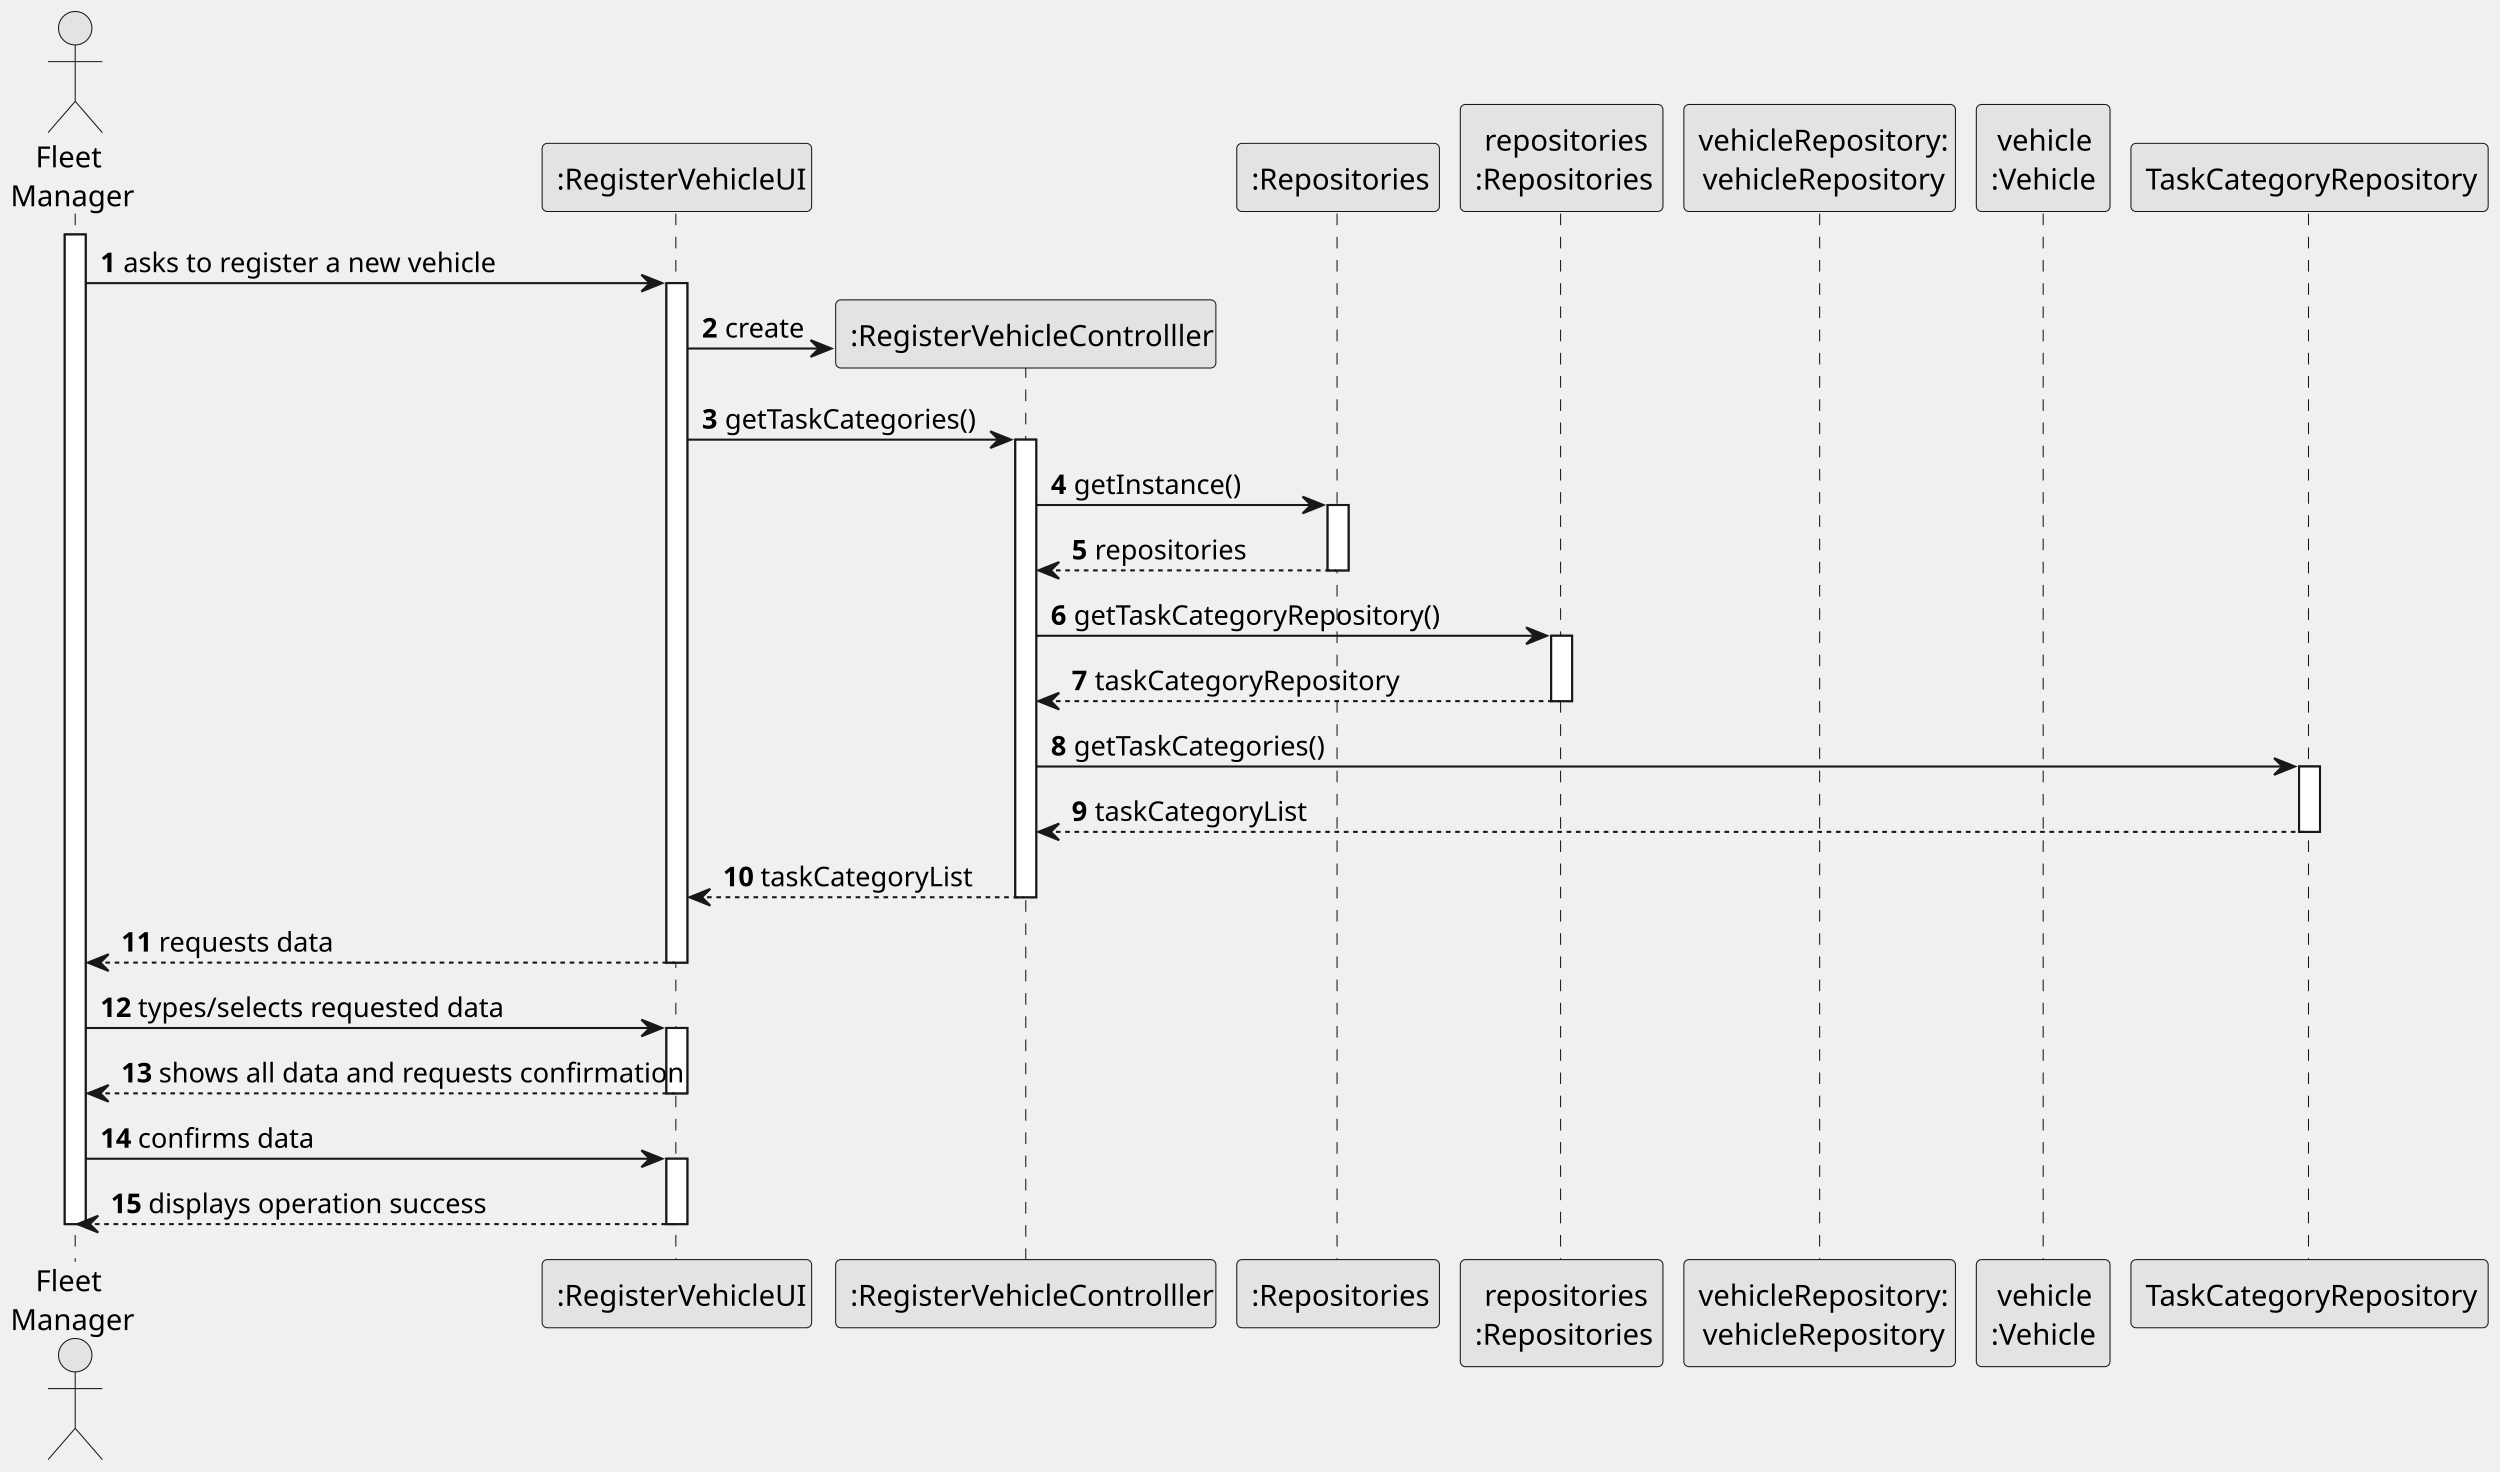
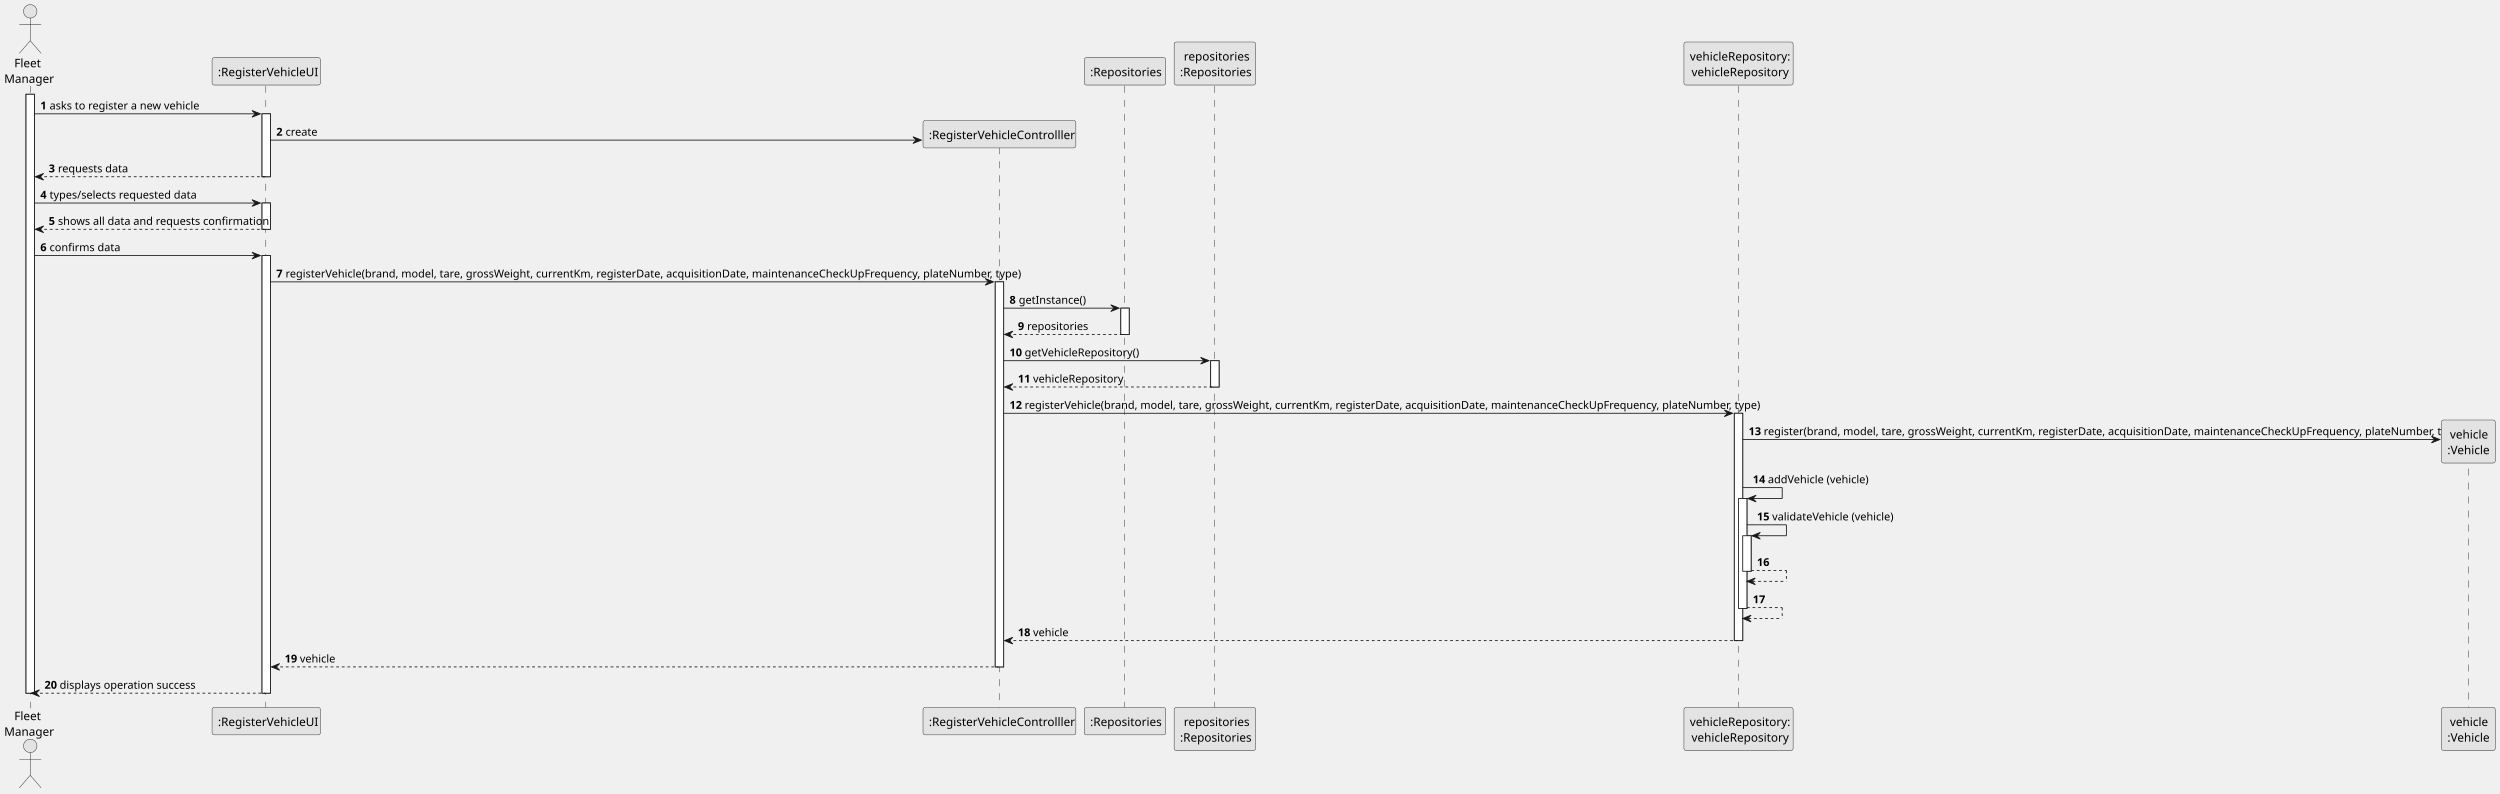
- <svg xmlns="http://www.w3.org/2000/svg" contentStyleType="text/css" height="634.5px" preserveAspectRatio="none" style="width:1077px;height:634px;background:#FFFFFF;" version="1.1" viewBox="0 0 1077 634" width="1077.3px" zoomAndPan="magnify">
+ <svg xmlns="http://www.w3.org/2000/svg" contentStyleType="text/css" height="567px" preserveAspectRatio="none" style="width:1786px;height:567px;background:#FFFFFF;" version="1.1" viewBox="0 0 1786 567" width="1786.2px" zoomAndPan="magnify">
  <defs />
  <g>
-     <rect fill="#FFFFFF" height="426.326" style="stroke:#181818;stroke-width:0.9;" width="9" x="27.9" y="101.018" />
-     <rect fill="#FFFFFF" height="292.716" style="stroke:#181818;stroke-width:0.9;" width="9" x="287.1" y="121.98" />
-     <rect fill="#FFFFFF" height="28.162" style="stroke:#181818;stroke-width:0.9;" width="9" x="287.1" y="442.858" />
-     <rect fill="#FFFFFF" height="28.162" style="stroke:#181818;stroke-width:0.9;" width="9" x="287.1" y="499.182" />
-     <rect fill="#FFFFFF" height="197.133" style="stroke:#181818;stroke-width:0.9;" width="9" x="437.4" y="189.401" />
-     <rect fill="#FFFFFF" height="28.162" style="stroke:#181818;stroke-width:0.9;" width="9" x="571.95" y="217.563" />
-     <rect fill="#FFFFFF" height="28.162" style="stroke:#181818;stroke-width:0.9;" width="9" x="668.25" y="273.887" />
-     <rect fill="#FFFFFF" height="28.162" style="stroke:#181818;stroke-width:0.9;" width="9" x="990.45" y="330.21" />
-     <line style="stroke:#181818;stroke-width:0.45;stroke-dasharray:5.0,5.0;" x1="32.4" x2="32.4" y1="92.018" y2="543.544" />
-     <line style="stroke:#181818;stroke-width:0.45;stroke-dasharray:5.0,5.0;" x1="291.15" x2="291.15" y1="92.018" y2="543.544" />
-     <line style="stroke:#181818;stroke-width:0.45;stroke-dasharray:5.0,5.0;" x1="441.9" x2="441.9" y1="157.809" y2="543.544" />
-     <line style="stroke:#181818;stroke-width:0.45;stroke-dasharray:5.0,5.0;" x1="576" x2="576" y1="92.018" y2="543.544" />
-     <line style="stroke:#181818;stroke-width:0.45;stroke-dasharray:5.0,5.0;" x1="672.3" x2="672.3" y1="92.018" y2="543.544" />
-     <line style="stroke:#181818;stroke-width:0.45;stroke-dasharray:5.0,5.0;" x1="783.9" x2="783.9" y1="92.018" y2="543.544" />
-     <line style="stroke:#181818;stroke-width:0.45;stroke-dasharray:5.0,5.0;" x1="880.2" x2="880.2" y1="92.018" y2="543.544" />
-     <line style="stroke:#181818;stroke-width:0.45;stroke-dasharray:5.0,5.0;" x1="994.5" x2="994.5" y1="92.018" y2="543.544" />
-     <text fill="#000000" font-family="sans-serif" font-size="12.6" lengthAdjust="spacing" textLength="28.8" x="15.3" y="72.097">Fleet</text>
-     <text fill="#000000" font-family="sans-serif" font-size="12.6" lengthAdjust="spacing" textLength="50.4" x="4.5" y="88.856">Manager</text>
-     <ellipse cx="32.4" cy="12.15" fill="#E3E3E3" rx="7.2" ry="7.2" style="stroke:#181818;stroke-width:0.45;" />
-     <path d="M32.4,19.35 L32.4,43.65 M20.7,26.55 L44.1,26.55 M32.4,43.65 L20.7,57.15 M32.4,43.65 L44.1,57.15 " fill="none" style="stroke:#181818;stroke-width:0.45;" />
-     <text fill="#000000" font-family="sans-serif" font-size="12.6" lengthAdjust="spacing" textLength="28.8" x="15.3" y="556.24">Fleet</text>
-     <text fill="#000000" font-family="sans-serif" font-size="12.6" lengthAdjust="spacing" textLength="50.4" x="4.5" y="572.999">Manager</text>
-     <ellipse cx="32.4" cy="583.812" fill="#E3E3E3" rx="7.2" ry="7.2" style="stroke:#181818;stroke-width:0.45;" />
-     <path d="M32.4,591.012 L32.4,615.312 M20.7,598.212 L44.1,598.212 M32.4,615.312 L20.7,628.812 M32.4,615.312 L44.1,628.812 " fill="none" style="stroke:#181818;stroke-width:0.45;" />
-     <rect fill="#E3E3E3" height="29.359" rx="2.25" ry="2.25" style="stroke:#181818;stroke-width:0.45;" width="116.1" x="233.55" y="61.759" />
-     <text fill="#000000" font-family="sans-serif" font-size="12.6" lengthAdjust="spacing" textLength="103.5" x="239.85" y="81.656">:RegisterVehicleUI</text>
-     <rect fill="#E3E3E3" height="29.359" rx="2.25" ry="2.25" style="stroke:#181818;stroke-width:0.45;" width="116.1" x="233.55" y="542.644" />
-     <text fill="#000000" font-family="sans-serif" font-size="12.6" lengthAdjust="spacing" textLength="103.5" x="239.85" y="562.54">:RegisterVehicleUI</text>
-     <rect fill="#E3E3E3" height="29.359" rx="2.25" ry="2.25" style="stroke:#181818;stroke-width:0.45;" width="163.8" x="360" y="542.644" />
-     <text fill="#000000" font-family="sans-serif" font-size="12.6" lengthAdjust="spacing" textLength="151.2" x="366.3" y="562.54">:RegisterVehicleControlller</text>
-     <rect fill="#E3E3E3" height="29.359" rx="2.25" ry="2.25" style="stroke:#181818;stroke-width:0.45;" width="87.3" x="532.8" y="61.759" />
-     <text fill="#000000" font-family="sans-serif" font-size="12.6" lengthAdjust="spacing" textLength="74.7" x="539.1" y="81.656">:Repositories</text>
-     <rect fill="#E3E3E3" height="29.359" rx="2.25" ry="2.25" style="stroke:#181818;stroke-width:0.45;" width="87.3" x="532.8" y="542.644" />
-     <text fill="#000000" font-family="sans-serif" font-size="12.6" lengthAdjust="spacing" textLength="74.7" x="539.1" y="562.54">:Repositories</text>
-     <rect fill="#E3E3E3" height="46.118" rx="2.25" ry="2.25" style="stroke:#181818;stroke-width:0.45;" width="87.3" x="629.1" y="45" />
-     <text fill="#000000" font-family="sans-serif" font-size="12.6" lengthAdjust="spacing" textLength="66.6" x="639.45" y="64.897">repositories</text>
-     <text fill="#000000" font-family="sans-serif" font-size="12.6" lengthAdjust="spacing" textLength="74.7" x="635.4" y="81.656">:Repositories</text>
-     <rect fill="#E3E3E3" height="46.118" rx="2.25" ry="2.25" style="stroke:#181818;stroke-width:0.45;" width="87.3" x="629.1" y="542.644" />
-     <text fill="#000000" font-family="sans-serif" font-size="12.6" lengthAdjust="spacing" textLength="66.6" x="639.45" y="562.54">repositories</text>
-     <text fill="#000000" font-family="sans-serif" font-size="12.6" lengthAdjust="spacing" textLength="74.7" x="635.4" y="579.299">:Repositories</text>
-     <rect fill="#E3E3E3" height="46.118" rx="2.25" ry="2.25" style="stroke:#181818;stroke-width:0.45;" width="117" x="725.4" y="45" />
-     <text fill="#000000" font-family="sans-serif" font-size="12.6" lengthAdjust="spacing" textLength="104.4" x="731.7" y="64.897">vehicleRepository:</text>
-     <text fill="#000000" font-family="sans-serif" font-size="12.6" lengthAdjust="spacing" textLength="100.8" x="733.5" y="81.656">vehicleRepository</text>
-     <rect fill="#E3E3E3" height="46.118" rx="2.25" ry="2.25" style="stroke:#181818;stroke-width:0.45;" width="117" x="725.4" y="542.644" />
-     <text fill="#000000" font-family="sans-serif" font-size="12.6" lengthAdjust="spacing" textLength="104.4" x="731.7" y="562.54">vehicleRepository:</text>
-     <text fill="#000000" font-family="sans-serif" font-size="12.6" lengthAdjust="spacing" textLength="100.8" x="733.5" y="579.299">vehicleRepository</text>
-     <rect fill="#E3E3E3" height="46.118" rx="2.25" ry="2.25" style="stroke:#181818;stroke-width:0.45;" width="57.6" x="851.4" y="45" />
-     <text fill="#000000" font-family="sans-serif" font-size="12.6" lengthAdjust="spacing" textLength="39.6" x="860.4" y="64.897">vehicle</text>
-     <text fill="#000000" font-family="sans-serif" font-size="12.6" lengthAdjust="spacing" textLength="45" x="857.7" y="81.656">:Vehicle</text>
-     <rect fill="#E3E3E3" height="46.118" rx="2.25" ry="2.25" style="stroke:#181818;stroke-width:0.45;" width="57.6" x="851.4" y="542.644" />
-     <text fill="#000000" font-family="sans-serif" font-size="12.6" lengthAdjust="spacing" textLength="39.6" x="860.4" y="562.54">vehicle</text>
-     <text fill="#000000" font-family="sans-serif" font-size="12.6" lengthAdjust="spacing" textLength="45" x="857.7" y="579.299">:Vehicle</text>
-     <rect fill="#E3E3E3" height="29.359" rx="2.25" ry="2.25" style="stroke:#181818;stroke-width:0.45;" width="153.9" x="918" y="61.759" />
-     <text fill="#000000" font-family="sans-serif" font-size="12.6" lengthAdjust="spacing" textLength="141.3" x="924.3" y="81.656">TaskCategoryRepository</text>
-     <rect fill="#E3E3E3" height="29.359" rx="2.25" ry="2.25" style="stroke:#181818;stroke-width:0.45;" width="153.9" x="918" y="542.644" />
-     <text fill="#000000" font-family="sans-serif" font-size="12.6" lengthAdjust="spacing" textLength="141.3" x="924.3" y="562.54">TaskCategoryRepository</text>
-     <rect fill="#FFFFFF" height="426.326" style="stroke:#181818;stroke-width:0.9;" width="9" x="27.9" y="101.018" />
-     <rect fill="#FFFFFF" height="292.716" style="stroke:#181818;stroke-width:0.9;" width="9" x="287.1" y="121.98" />
-     <rect fill="#FFFFFF" height="28.162" style="stroke:#181818;stroke-width:0.9;" width="9" x="287.1" y="442.858" />
-     <rect fill="#FFFFFF" height="28.162" style="stroke:#181818;stroke-width:0.9;" width="9" x="287.1" y="499.182" />
-     <rect fill="#FFFFFF" height="197.133" style="stroke:#181818;stroke-width:0.9;" width="9" x="437.4" y="189.401" />
-     <rect fill="#FFFFFF" height="28.162" style="stroke:#181818;stroke-width:0.9;" width="9" x="571.95" y="217.563" />
-     <rect fill="#FFFFFF" height="28.162" style="stroke:#181818;stroke-width:0.9;" width="9" x="668.25" y="273.887" />
-     <rect fill="#FFFFFF" height="28.162" style="stroke:#181818;stroke-width:0.9;" width="9" x="990.45" y="330.21" />
-     <polygon fill="#181818" points="276.3,118.38,285.3,121.98,276.3,125.58,279.9,121.98" style="stroke:#181818;stroke-width:0.9;" />
-     <line style="stroke:#181818;stroke-width:0.9;" x1="36.9" x2="281.7" y1="121.98" y2="121.98" />
-     <text fill="#000000" font-family="sans-serif" font-size="11.7" font-weight="bold" lengthAdjust="spacing" textLength="6.3" x="43.2" y="117.243">1</text>
-     <text fill="#000000" font-family="sans-serif" font-size="11.7" lengthAdjust="spacing" textLength="153.9" x="53.1" y="117.243">asks to register a new vehicle</text>
-     <polygon fill="#181818" points="349.2,146.542,358.2,150.142,349.2,153.742,352.8,150.142" style="stroke:#181818;stroke-width:0.9;" />
-     <line style="stroke:#181818;stroke-width:0.9;" x1="296.1" x2="354.6" y1="150.142" y2="150.142" />
-     <text fill="#000000" font-family="sans-serif" font-size="11.7" font-weight="bold" lengthAdjust="spacing" textLength="6.3" x="302.4" y="145.405">2</text>
-     <text fill="#000000" font-family="sans-serif" font-size="11.7" lengthAdjust="spacing" textLength="32.4" x="312.3" y="145.405">create</text>
-     <rect fill="#E3E3E3" height="29.359" rx="2.25" ry="2.25" style="stroke:#181818;stroke-width:0.45;" width="163.8" x="360" y="129.18" />
-     <text fill="#000000" font-family="sans-serif" font-size="12.6" lengthAdjust="spacing" textLength="151.2" x="366.3" y="149.077">:RegisterVehicleControlller</text>
-     <polygon fill="#181818" points="426.6,185.801,435.6,189.401,426.6,193.001,430.2,189.401" style="stroke:#181818;stroke-width:0.9;" />
-     <line style="stroke:#181818;stroke-width:0.9;" x1="296.1" x2="432" y1="189.401" y2="189.401" />
-     <text fill="#000000" font-family="sans-serif" font-size="11.7" font-weight="bold" lengthAdjust="spacing" textLength="6.3" x="302.4" y="184.664">3</text>
-     <text fill="#000000" font-family="sans-serif" font-size="11.7" lengthAdjust="spacing" textLength="104.4" x="312.3" y="184.664">getTaskCategories()</text>
-     <polygon fill="#181818" points="561.15,213.963,570.15,217.563,561.15,221.163,564.75,217.563" style="stroke:#181818;stroke-width:0.9;" />
-     <line style="stroke:#181818;stroke-width:0.9;" x1="446.4" x2="566.55" y1="217.563" y2="217.563" />
-     <text fill="#000000" font-family="sans-serif" font-size="11.7" font-weight="bold" lengthAdjust="spacing" textLength="6.3" x="452.7" y="212.826">4</text>
-     <text fill="#000000" font-family="sans-serif" font-size="11.7" lengthAdjust="spacing" textLength="67.5" x="462.6" y="212.826">getInstance()</text>
-     <polygon fill="#181818" points="456.3,242.125,447.3,245.725,456.3,249.325,452.7,245.725" style="stroke:#181818;stroke-width:0.9;" />
-     <line style="stroke:#181818;stroke-width:0.9;stroke-dasharray:2.0,2.0;" x1="450.9" x2="575.55" y1="245.725" y2="245.725" />
-     <text fill="#000000" font-family="sans-serif" font-size="11.7" font-weight="bold" lengthAdjust="spacing" textLength="6.3" x="461.7" y="240.988">5</text>
-     <text fill="#000000" font-family="sans-serif" font-size="11.7" lengthAdjust="spacing" textLength="60.3" x="471.6" y="240.988">repositories</text>
-     <polygon fill="#181818" points="657.45,270.286,666.45,273.887,657.45,277.486,661.05,273.887" style="stroke:#181818;stroke-width:0.9;" />
-     <line style="stroke:#181818;stroke-width:0.9;" x1="446.4" x2="662.85" y1="273.887" y2="273.887" />
-     <text fill="#000000" font-family="sans-serif" font-size="11.7" font-weight="bold" lengthAdjust="spacing" textLength="6.3" x="452.7" y="269.15">6</text>
-     <text fill="#000000" font-family="sans-serif" font-size="11.7" lengthAdjust="spacing" textLength="151.2" x="462.6" y="269.15">getTaskCategoryRepository()</text>
-     <polygon fill="#181818" points="456.3,298.448,447.3,302.048,456.3,305.648,452.7,302.048" style="stroke:#181818;stroke-width:0.9;" />
-     <line style="stroke:#181818;stroke-width:0.9;stroke-dasharray:2.0,2.0;" x1="450.9" x2="671.85" y1="302.048" y2="302.048" />
-     <text fill="#000000" font-family="sans-serif" font-size="11.7" font-weight="bold" lengthAdjust="spacing" textLength="6.3" x="461.7" y="297.312">7</text>
-     <text fill="#000000" font-family="sans-serif" font-size="11.7" lengthAdjust="spacing" textLength="125.1" x="471.6" y="297.312">taskCategoryRepository</text>
-     <polygon fill="#181818" points="979.65,326.61,988.65,330.21,979.65,333.81,983.25,330.21" style="stroke:#181818;stroke-width:0.9;" />
-     <line style="stroke:#181818;stroke-width:0.9;" x1="446.4" x2="985.05" y1="330.21" y2="330.21" />
-     <text fill="#000000" font-family="sans-serif" font-size="11.7" font-weight="bold" lengthAdjust="spacing" textLength="6.3" x="452.7" y="325.474">8</text>
-     <text fill="#000000" font-family="sans-serif" font-size="11.7" lengthAdjust="spacing" textLength="104.4" x="462.6" y="325.474">getTaskCategories()</text>
-     <polygon fill="#181818" points="456.3,354.772,447.3,358.372,456.3,361.972,452.7,358.372" style="stroke:#181818;stroke-width:0.9;" />
-     <line style="stroke:#181818;stroke-width:0.9;stroke-dasharray:2.0,2.0;" x1="450.9" x2="994.05" y1="358.372" y2="358.372" />
-     <text fill="#000000" font-family="sans-serif" font-size="11.7" font-weight="bold" lengthAdjust="spacing" textLength="6.3" x="461.7" y="353.636">9</text>
-     <text fill="#000000" font-family="sans-serif" font-size="11.7" lengthAdjust="spacing" textLength="88.2" x="471.6" y="353.636">taskCategoryList</text>
-     <polygon fill="#181818" points="306,382.934,297,386.534,306,390.134,302.4,386.534" style="stroke:#181818;stroke-width:0.9;" />
-     <line style="stroke:#181818;stroke-width:0.9;stroke-dasharray:2.0,2.0;" x1="300.6" x2="441" y1="386.534" y2="386.534" />
-     <text fill="#000000" font-family="sans-serif" font-size="11.7" font-weight="bold" lengthAdjust="spacing" textLength="12.6" x="311.4" y="381.798">10</text>
-     <text fill="#000000" font-family="sans-serif" font-size="11.7" lengthAdjust="spacing" textLength="88.2" x="327.6" y="381.798">taskCategoryList</text>
-     <polygon fill="#181818" points="46.8,411.096,37.8,414.696,46.8,418.296,43.2,414.696" style="stroke:#181818;stroke-width:0.9;" />
-     <line style="stroke:#181818;stroke-width:0.9;stroke-dasharray:2.0,2.0;" x1="41.4" x2="290.7" y1="414.696" y2="414.696" />
-     <text fill="#000000" font-family="sans-serif" font-size="11.7" font-weight="bold" lengthAdjust="spacing" textLength="12.6" x="52.2" y="409.96">11</text>
-     <text fill="#000000" font-family="sans-serif" font-size="11.7" lengthAdjust="spacing" textLength="71.1" x="68.4" y="409.96">requests data</text>
-     <polygon fill="#181818" points="276.3,439.258,285.3,442.858,276.3,446.458,279.9,442.858" style="stroke:#181818;stroke-width:0.9;" />
-     <line style="stroke:#181818;stroke-width:0.9;" x1="36.9" x2="281.7" y1="442.858" y2="442.858" />
-     <text fill="#000000" font-family="sans-serif" font-size="11.7" font-weight="bold" lengthAdjust="spacing" textLength="12.6" x="43.2" y="438.122">12</text>
-     <text fill="#000000" font-family="sans-serif" font-size="11.7" lengthAdjust="spacing" textLength="151.2" x="59.4" y="438.122">types/selects requested data</text>
-     <polygon fill="#181818" points="46.8,467.42,37.8,471.02,46.8,474.62,43.2,471.02" style="stroke:#181818;stroke-width:0.9;" />
-     <line style="stroke:#181818;stroke-width:0.9;stroke-dasharray:2.0,2.0;" x1="41.4" x2="290.7" y1="471.02" y2="471.02" />
-     <text fill="#000000" font-family="sans-serif" font-size="11.7" font-weight="bold" lengthAdjust="spacing" textLength="12.6" x="52.2" y="466.284">13</text>
-     <text fill="#000000" font-family="sans-serif" font-size="11.7" lengthAdjust="spacing" textLength="212.4" x="68.4" y="466.284">shows all data and requests confirmation</text>
-     <polygon fill="#181818" points="276.3,495.582,285.3,499.182,276.3,502.782,279.9,499.182" style="stroke:#181818;stroke-width:0.9;" />
-     <line style="stroke:#181818;stroke-width:0.9;" x1="36.9" x2="281.7" y1="499.182" y2="499.182" />
-     <text fill="#000000" font-family="sans-serif" font-size="11.7" font-weight="bold" lengthAdjust="spacing" textLength="12.6" x="43.2" y="494.445">14</text>
-     <text fill="#000000" font-family="sans-serif" font-size="11.7" lengthAdjust="spacing" textLength="70.2" x="59.4" y="494.445">confirms data</text>
-     <polygon fill="#181818" points="42.3,523.744,33.3,527.344,42.3,530.944,38.7,527.344" style="stroke:#181818;stroke-width:0.9;" />
-     <line style="stroke:#181818;stroke-width:0.9;stroke-dasharray:2.0,2.0;" x1="36.9" x2="290.7" y1="527.344" y2="527.344" />
-     <text fill="#000000" font-family="sans-serif" font-size="11.7" font-weight="bold" lengthAdjust="spacing" textLength="12.6" x="47.7" y="522.607">15</text>
-     <text fill="#000000" font-family="sans-serif" font-size="11.7" lengthAdjust="spacing" textLength="142.2" x="63.9" y="522.607">displays operation success</text>
+     <rect fill="#FFFFFF" height="427.861" style="stroke:#181818;stroke-width:0.6;" width="6" x="18.6" y="67.345" />
+     <rect fill="#FFFFFF" height="44.947" style="stroke:#181818;stroke-width:0.6;" width="6" x="187.2" y="81.32" />
+     <rect fill="#FFFFFF" height="18.775" style="stroke:#181818;stroke-width:0.6;" width="6" x="187.2" y="145.042" />
+     <rect fill="#FFFFFF" height="312.615" style="stroke:#181818;stroke-width:0.6;" width="6" x="187.2" y="182.591" />
+     <rect fill="#FFFFFF" height="275.066" style="stroke:#181818;stroke-width:0.6;" width="6" x="711" y="201.366" />
+     <rect fill="#FFFFFF" height="18.775" style="stroke:#181818;stroke-width:0.6;" width="6" x="800.7" y="220.14" />
+     <rect fill="#FFFFFF" height="18.775" style="stroke:#181818;stroke-width:0.6;" width="6" x="864.9" y="257.69" />
+     <rect fill="#FFFFFF" height="162.418" style="stroke:#181818;stroke-width:0.6;" width="6" x="1239" y="295.239" />
+     <rect fill="#FFFFFF" height="78.524" style="stroke:#181818;stroke-width:0.6;" width="6" x="1242" y="356.159" />
+     <rect fill="#FFFFFF" height="25.375" style="stroke:#181818;stroke-width:0.6;" width="6" x="1245" y="382.733" />
+     <line style="stroke:#181818;stroke-width:0.3;stroke-dasharray:5.0,5.0;" x1="21.6" x2="21.6" y1="61.345" y2="506.006" />
+     <line style="stroke:#181818;stroke-width:0.3;stroke-dasharray:5.0,5.0;" x1="189.9" x2="189.9" y1="61.345" y2="506.006" />
+     <line style="stroke:#181818;stroke-width:0.3;stroke-dasharray:5.0,5.0;" x1="714" x2="714" y1="105.206" y2="506.006" />
+     <line style="stroke:#181818;stroke-width:0.3;stroke-dasharray:5.0,5.0;" x1="803.4" x2="803.4" y1="61.345" y2="506.006" />
+     <line style="stroke:#181818;stroke-width:0.3;stroke-dasharray:5.0,5.0;" x1="867.6" x2="867.6" y1="61.345" y2="506.006" />
+     <line style="stroke:#181818;stroke-width:0.3;stroke-dasharray:5.0,5.0;" x1="1242" x2="1242" y1="61.345" y2="506.006" />
+     <line style="stroke:#181818;stroke-width:0.3;stroke-dasharray:5.0,5.0;" x1="1763.4" x2="1763.4" y1="324.711" y2="506.006" />
+     <text fill="#000000" font-family="sans-serif" font-size="8.4" lengthAdjust="spacing" textLength="19.2" x="10.2" y="48.065">Fleet</text>
+     <text fill="#000000" font-family="sans-serif" font-size="8.4" lengthAdjust="spacing" textLength="33.6" x="3" y="59.237">Manager</text>
+     <ellipse cx="21.6" cy="8.1" fill="#E3E3E3" rx="4.8" ry="4.8" style="stroke:#181818;stroke-width:0.3;" />
+     <path d="M21.6,12.9 L21.6,29.1 M13.8,17.7 L29.4,17.7 M21.6,29.1 L13.8,38.1 M21.6,29.1 L29.4,38.1 " fill="none" style="stroke:#181818;stroke-width:0.3;" />
+     <text fill="#000000" font-family="sans-serif" font-size="8.4" lengthAdjust="spacing" textLength="19.2" x="10.2" y="514.471">Fleet</text>
+     <text fill="#000000" font-family="sans-serif" font-size="8.4" lengthAdjust="spacing" textLength="33.6" x="3" y="525.643">Manager</text>
+     <ellipse cx="21.6" cy="532.852" fill="#E3E3E3" rx="4.8" ry="4.8" style="stroke:#181818;stroke-width:0.3;" />
+     <path d="M21.6,537.652 L21.6,553.852 M13.8,542.452 L29.4,542.452 M21.6,553.852 L13.8,562.852 M21.6,553.852 L29.4,562.852 " fill="none" style="stroke:#181818;stroke-width:0.3;" />
+     <rect fill="#E3E3E3" height="19.573" rx="1.5" ry="1.5" style="stroke:#181818;stroke-width:0.3;" width="77.4" x="151.5" y="41.173" />
+     <text fill="#000000" font-family="sans-serif" font-size="8.4" lengthAdjust="spacing" textLength="69" x="155.7" y="54.437">:RegisterVehicleUI</text>
+     <rect fill="#E3E3E3" height="19.573" rx="1.5" ry="1.5" style="stroke:#181818;stroke-width:0.3;" width="77.4" x="151.5" y="505.406" />
+     <text fill="#000000" font-family="sans-serif" font-size="8.4" lengthAdjust="spacing" textLength="69" x="155.7" y="518.671">:RegisterVehicleUI</text>
+     <rect fill="#E3E3E3" height="19.573" rx="1.5" ry="1.5" style="stroke:#181818;stroke-width:0.3;" width="109.2" x="659.4" y="505.406" />
+     <text fill="#000000" font-family="sans-serif" font-size="8.4" lengthAdjust="spacing" textLength="100.8" x="663.6" y="518.671">:RegisterVehicleControlller</text>
+     <rect fill="#E3E3E3" height="19.573" rx="1.5" ry="1.5" style="stroke:#181818;stroke-width:0.3;" width="58.2" x="774.6" y="41.173" />
+     <text fill="#000000" font-family="sans-serif" font-size="8.4" lengthAdjust="spacing" textLength="49.8" x="778.8" y="54.437">:Repositories</text>
+     <rect fill="#E3E3E3" height="19.573" rx="1.5" ry="1.5" style="stroke:#181818;stroke-width:0.3;" width="58.2" x="774.6" y="505.406" />
+     <text fill="#000000" font-family="sans-serif" font-size="8.4" lengthAdjust="spacing" textLength="49.8" x="778.8" y="518.671">:Repositories</text>
+     <rect fill="#E3E3E3" height="30.745" rx="1.5" ry="1.5" style="stroke:#181818;stroke-width:0.3;" width="58.2" x="838.8" y="30" />
+     <text fill="#000000" font-family="sans-serif" font-size="8.4" lengthAdjust="spacing" textLength="44.4" x="845.7" y="43.264">repositories</text>
+     <text fill="#000000" font-family="sans-serif" font-size="8.4" lengthAdjust="spacing" textLength="49.8" x="843" y="54.437">:Repositories</text>
+     <rect fill="#E3E3E3" height="30.745" rx="1.5" ry="1.5" style="stroke:#181818;stroke-width:0.3;" width="58.2" x="838.8" y="505.406" />
+     <text fill="#000000" font-family="sans-serif" font-size="8.4" lengthAdjust="spacing" textLength="44.4" x="845.7" y="518.671">repositories</text>
+     <text fill="#000000" font-family="sans-serif" font-size="8.4" lengthAdjust="spacing" textLength="49.8" x="843" y="529.843">:Repositories</text>
+     <rect fill="#E3E3E3" height="30.745" rx="1.5" ry="1.5" style="stroke:#181818;stroke-width:0.3;" width="78" x="1203" y="30" />
+     <text fill="#000000" font-family="sans-serif" font-size="8.4" lengthAdjust="spacing" textLength="69.6" x="1207.2" y="43.264">vehicleRepository:</text>
+     <text fill="#000000" font-family="sans-serif" font-size="8.4" lengthAdjust="spacing" textLength="67.2" x="1208.4" y="54.437">vehicleRepository</text>
+     <rect fill="#E3E3E3" height="30.745" rx="1.5" ry="1.5" style="stroke:#181818;stroke-width:0.3;" width="78" x="1203" y="505.406" />
+     <text fill="#000000" font-family="sans-serif" font-size="8.4" lengthAdjust="spacing" textLength="69.6" x="1207.2" y="518.671">vehicleRepository:</text>
+     <text fill="#000000" font-family="sans-serif" font-size="8.4" lengthAdjust="spacing" textLength="67.2" x="1208.4" y="529.843">vehicleRepository</text>
+     <rect fill="#E3E3E3" height="30.745" rx="1.5" ry="1.5" style="stroke:#181818;stroke-width:0.3;" width="38.4" x="1744.2" y="505.406" />
+     <text fill="#000000" font-family="sans-serif" font-size="8.4" lengthAdjust="spacing" textLength="26.4" x="1750.2" y="518.671">vehicle</text>
+     <text fill="#000000" font-family="sans-serif" font-size="8.4" lengthAdjust="spacing" textLength="30" x="1748.4" y="529.843">:Vehicle</text>
+     <rect fill="#FFFFFF" height="427.861" style="stroke:#181818;stroke-width:0.6;" width="6" x="18.6" y="67.345" />
+     <rect fill="#FFFFFF" height="44.947" style="stroke:#181818;stroke-width:0.6;" width="6" x="187.2" y="81.32" />
+     <rect fill="#FFFFFF" height="18.775" style="stroke:#181818;stroke-width:0.6;" width="6" x="187.2" y="145.042" />
+     <rect fill="#FFFFFF" height="312.615" style="stroke:#181818;stroke-width:0.6;" width="6" x="187.2" y="182.591" />
+     <rect fill="#FFFFFF" height="275.066" style="stroke:#181818;stroke-width:0.6;" width="6" x="711" y="201.366" />
+     <rect fill="#FFFFFF" height="18.775" style="stroke:#181818;stroke-width:0.6;" width="6" x="800.7" y="220.14" />
+     <rect fill="#FFFFFF" height="18.775" style="stroke:#181818;stroke-width:0.6;" width="6" x="864.9" y="257.69" />
+     <rect fill="#FFFFFF" height="162.418" style="stroke:#181818;stroke-width:0.6;" width="6" x="1239" y="295.239" />
+     <rect fill="#FFFFFF" height="78.524" style="stroke:#181818;stroke-width:0.6;" width="6" x="1242" y="356.159" />
+     <rect fill="#FFFFFF" height="25.375" style="stroke:#181818;stroke-width:0.6;" width="6" x="1245" y="382.733" />
+     <polygon fill="#181818" points="180,78.92,186,81.32,180,83.72,182.4,81.32" style="stroke:#181818;stroke-width:0.6;" />
+     <line style="stroke:#181818;stroke-width:0.6;" x1="24.6" x2="183.6" y1="81.32" y2="81.32" />
+     <text fill="#000000" font-family="sans-serif" font-size="7.8" font-weight="bold" lengthAdjust="spacing" textLength="4.2" x="28.8" y="78.162">1</text>
+     <text fill="#000000" font-family="sans-serif" font-size="7.8" lengthAdjust="spacing" textLength="102.6" x="35.4" y="78.162">asks to register a new vehicle</text>
+     <polygon fill="#181818" points="652.2,97.695,658.2,100.094,652.2,102.495,654.6,100.094" style="stroke:#181818;stroke-width:0.6;" />
+     <line style="stroke:#181818;stroke-width:0.6;" x1="193.2" x2="655.8" y1="100.094" y2="100.094" />
+     <text fill="#000000" font-family="sans-serif" font-size="7.8" font-weight="bold" lengthAdjust="spacing" textLength="4.2" x="197.4" y="96.937">2</text>
+     <text fill="#000000" font-family="sans-serif" font-size="7.8" lengthAdjust="spacing" textLength="21.6" x="204" y="96.937">create</text>
+     <rect fill="#E3E3E3" height="19.573" rx="1.5" ry="1.5" style="stroke:#181818;stroke-width:0.3;" width="109.2" x="659.4" y="86.12" />
+     <text fill="#000000" font-family="sans-serif" font-size="8.4" lengthAdjust="spacing" textLength="100.8" x="663.6" y="99.384">:RegisterVehicleControlller</text>
+     <polygon fill="#181818" points="31.2,123.867,25.2,126.267,31.2,128.667,28.8,126.267" style="stroke:#181818;stroke-width:0.6;" />
+     <line style="stroke:#181818;stroke-width:0.6;stroke-dasharray:2.0,2.0;" x1="27.6" x2="189.6" y1="126.267" y2="126.267" />
+     <text fill="#000000" font-family="sans-serif" font-size="7.8" font-weight="bold" lengthAdjust="spacing" textLength="4.2" x="34.8" y="123.11">3</text>
+     <text fill="#000000" font-family="sans-serif" font-size="7.8" lengthAdjust="spacing" textLength="47.4" x="41.4" y="123.11">requests data</text>
+     <polygon fill="#181818" points="180,142.642,186,145.042,180,147.442,182.4,145.042" style="stroke:#181818;stroke-width:0.6;" />
+     <line style="stroke:#181818;stroke-width:0.6;" x1="24.6" x2="183.6" y1="145.042" y2="145.042" />
+     <text fill="#000000" font-family="sans-serif" font-size="7.8" font-weight="bold" lengthAdjust="spacing" textLength="4.2" x="28.8" y="141.884">4</text>
+     <text fill="#000000" font-family="sans-serif" font-size="7.8" lengthAdjust="spacing" textLength="100.8" x="35.4" y="141.884">types/selects requested data</text>
+     <polygon fill="#181818" points="31.2,161.416,25.2,163.816,31.2,166.216,28.8,163.816" style="stroke:#181818;stroke-width:0.6;" />
+     <line style="stroke:#181818;stroke-width:0.6;stroke-dasharray:2.0,2.0;" x1="27.6" x2="189.6" y1="163.816" y2="163.816" />
+     <text fill="#000000" font-family="sans-serif" font-size="7.8" font-weight="bold" lengthAdjust="spacing" textLength="4.2" x="34.8" y="160.659">5</text>
+     <text fill="#000000" font-family="sans-serif" font-size="7.8" lengthAdjust="spacing" textLength="141.6" x="41.4" y="160.659">shows all data and requests confirmation</text>
+     <polygon fill="#181818" points="180,180.191,186,182.591,180,184.991,182.4,182.591" style="stroke:#181818;stroke-width:0.6;" />
+     <line style="stroke:#181818;stroke-width:0.6;" x1="24.6" x2="183.6" y1="182.591" y2="182.591" />
+     <text fill="#000000" font-family="sans-serif" font-size="7.8" font-weight="bold" lengthAdjust="spacing" textLength="4.2" x="28.8" y="179.433">6</text>
+     <text fill="#000000" font-family="sans-serif" font-size="7.8" lengthAdjust="spacing" textLength="46.8" x="35.4" y="179.433">confirms data</text>
+     <polygon fill="#181818" points="703.8,198.966,709.8,201.366,703.8,203.766,706.2,201.366" style="stroke:#181818;stroke-width:0.6;" />
+     <line style="stroke:#181818;stroke-width:0.6;" x1="193.2" x2="707.4" y1="201.366" y2="201.366" />
+     <text fill="#000000" font-family="sans-serif" font-size="7.8" font-weight="bold" lengthAdjust="spacing" textLength="4.2" x="197.4" y="198.208">7</text>
+     <text fill="#000000" font-family="sans-serif" font-size="7.8" lengthAdjust="spacing" textLength="499.8" x="204" y="198.208">registerVehicle(brand, model, tare, grossWeight, currentKm, registerDate, acquisitionDate, maintenanceCheckUpFrequency, plateNumber, type)</text>
+     <polygon fill="#181818" points="793.5,217.74,799.5,220.14,793.5,222.54,795.9,220.14" style="stroke:#181818;stroke-width:0.6;" />
+     <line style="stroke:#181818;stroke-width:0.6;" x1="717" x2="797.1" y1="220.14" y2="220.14" />
+     <text fill="#000000" font-family="sans-serif" font-size="7.8" font-weight="bold" lengthAdjust="spacing" textLength="4.2" x="721.2" y="216.983">8</text>
+     <text fill="#000000" font-family="sans-serif" font-size="7.8" lengthAdjust="spacing" textLength="45" x="727.8" y="216.983">getInstance()</text>
+     <polygon fill="#181818" points="723.6,236.515,717.6,238.915,723.6,241.315,721.2,238.915" style="stroke:#181818;stroke-width:0.6;" />
+     <line style="stroke:#181818;stroke-width:0.6;stroke-dasharray:2.0,2.0;" x1="720" x2="803.1" y1="238.915" y2="238.915" />
+     <text fill="#000000" font-family="sans-serif" font-size="7.8" font-weight="bold" lengthAdjust="spacing" textLength="4.2" x="727.2" y="235.757">9</text>
+     <text fill="#000000" font-family="sans-serif" font-size="7.8" lengthAdjust="spacing" textLength="40.2" x="733.8" y="235.757">repositories</text>
+     <polygon fill="#181818" points="857.7,255.29,863.7,257.69,857.7,260.089,860.1,257.69" style="stroke:#181818;stroke-width:0.6;" />
+     <line style="stroke:#181818;stroke-width:0.6;" x1="717" x2="861.3" y1="257.69" y2="257.69" />
+     <text fill="#000000" font-family="sans-serif" font-size="7.8" font-weight="bold" lengthAdjust="spacing" textLength="8.4" x="721.2" y="254.532">10</text>
+     <text fill="#000000" font-family="sans-serif" font-size="7.8" lengthAdjust="spacing" textLength="78.6" x="732" y="254.532">getVehicleRepository()</text>
+     <polygon fill="#181818" points="723.6,274.064,717.6,276.464,723.6,278.864,721.2,276.464" style="stroke:#181818;stroke-width:0.6;" />
+     <line style="stroke:#181818;stroke-width:0.6;stroke-dasharray:2.0,2.0;" x1="720" x2="867.3" y1="276.464" y2="276.464" />
+     <text fill="#000000" font-family="sans-serif" font-size="7.8" font-weight="bold" lengthAdjust="spacing" textLength="8.4" x="727.2" y="273.306">11</text>
+     <text fill="#000000" font-family="sans-serif" font-size="7.8" lengthAdjust="spacing" textLength="60.6" x="738" y="273.306">vehicleRepository</text>
+     <polygon fill="#181818" points="1231.8,292.839,1237.8,295.239,1231.8,297.639,1234.2,295.239" style="stroke:#181818;stroke-width:0.6;" />
+     <line style="stroke:#181818;stroke-width:0.6;" x1="717" x2="1235.4" y1="295.239" y2="295.239" />
+     <text fill="#000000" font-family="sans-serif" font-size="7.8" font-weight="bold" lengthAdjust="spacing" textLength="8.4" x="721.2" y="292.081">12</text>
+     <text fill="#000000" font-family="sans-serif" font-size="7.8" lengthAdjust="spacing" textLength="499.8" x="732" y="292.081">registerVehicle(brand, model, tare, grossWeight, currentKm, registerDate, acquisitionDate, maintenanceCheckUpFrequency, plateNumber, type)</text>
+     <polygon fill="#181818" points="1737,311.613,1743,314.013,1737,316.413,1739.4,314.013" style="stroke:#181818;stroke-width:0.6;" />
+     <line style="stroke:#181818;stroke-width:0.6;" x1="1245" x2="1740.6" y1="314.013" y2="314.013" />
+     <text fill="#000000" font-family="sans-serif" font-size="7.8" font-weight="bold" lengthAdjust="spacing" textLength="8.4" x="1249.2" y="310.856">13</text>
+     <text fill="#000000" font-family="sans-serif" font-size="7.8" lengthAdjust="spacing" textLength="474" x="1260" y="310.856">register(brand, model, tare, grossWeight, currentKm, registerDate, acquisitionDate, maintenanceCheckUpFrequency, plateNumber, type)</text>
+     <rect fill="#E3E3E3" height="30.745" rx="1.5" ry="1.5" style="stroke:#181818;stroke-width:0.3;" width="38.4" x="1744.2" y="300.039" />
+     <text fill="#000000" font-family="sans-serif" font-size="8.4" lengthAdjust="spacing" textLength="26.4" x="1750.2" y="313.303">vehicle</text>
+     <text fill="#000000" font-family="sans-serif" font-size="8.4" lengthAdjust="spacing" textLength="30" x="1748.4" y="324.476">:Vehicle</text>
+     <line style="stroke:#181818;stroke-width:0.6;" x1="1245" x2="1273.2" y1="348.359" y2="348.359" />
+     <line style="stroke:#181818;stroke-width:0.6;" x1="1273.2" x2="1273.2" y1="348.359" y2="356.159" />
+     <line style="stroke:#181818;stroke-width:0.6;" x1="1248.6" x2="1273.2" y1="356.159" y2="356.159" />
+     <polygon fill="#181818" points="1254.6,353.759,1248.6,356.159,1254.6,358.559,1252.2,356.159" style="stroke:#181818;stroke-width:0.6;" />
+     <text fill="#000000" font-family="sans-serif" font-size="7.8" font-weight="bold" lengthAdjust="spacing" textLength="8.4" x="1252.2" y="345.201">14</text>
+     <text fill="#000000" font-family="sans-serif" font-size="7.8" lengthAdjust="spacing" textLength="69" x="1263" y="345.201">addVehicle (vehicle)</text>
+     <line style="stroke:#181818;stroke-width:0.6;" x1="1248" x2="1276.2" y1="374.933" y2="374.933" />
+     <line style="stroke:#181818;stroke-width:0.6;" x1="1276.2" x2="1276.2" y1="374.933" y2="382.733" />
+     <line style="stroke:#181818;stroke-width:0.6;" x1="1251.6" x2="1276.2" y1="382.733" y2="382.733" />
+     <polygon fill="#181818" points="1257.6,380.333,1251.6,382.733,1257.6,385.133,1255.2,382.733" style="stroke:#181818;stroke-width:0.6;" />
+     <text fill="#000000" font-family="sans-serif" font-size="7.8" font-weight="bold" lengthAdjust="spacing" textLength="8.4" x="1255.2" y="371.776">15</text>
+     <text fill="#000000" font-family="sans-serif" font-size="7.8" lengthAdjust="spacing" textLength="82.2" x="1266" y="371.776">validateVehicle (vehicle)</text>
+     <line style="stroke:#181818;stroke-width:0.6;stroke-dasharray:2.0,2.0;" x1="1251" x2="1276.2" y1="407.508" y2="407.508" />
+     <line style="stroke:#181818;stroke-width:0.6;stroke-dasharray:2.0,2.0;" x1="1276.2" x2="1276.2" y1="407.508" y2="415.308" />
+     <line style="stroke:#181818;stroke-width:0.6;stroke-dasharray:2.0,2.0;" x1="1248" x2="1276.2" y1="415.308" y2="415.308" />
+     <polygon fill="#181818" points="1254,412.908,1248,415.308,1254,417.708,1251.6,415.308" style="stroke:#181818;stroke-width:0.6;" />
+     <text fill="#000000" font-family="sans-serif" font-size="7.8" font-weight="bold" lengthAdjust="spacing" textLength="8.4" x="1255.2" y="404.35">16</text>
+     <text fill="#000000" font-family="sans-serif" font-size="7.8" lengthAdjust="spacing" textLength="2.4" x="1266" y="404.35"> </text>
+     <line style="stroke:#181818;stroke-width:0.6;stroke-dasharray:2.0,2.0;" x1="1248" x2="1273.2" y1="434.082" y2="434.082" />
+     <line style="stroke:#181818;stroke-width:0.6;stroke-dasharray:2.0,2.0;" x1="1273.2" x2="1273.2" y1="434.082" y2="441.882" />
+     <line style="stroke:#181818;stroke-width:0.6;stroke-dasharray:2.0,2.0;" x1="1245" x2="1273.2" y1="441.882" y2="441.882" />
+     <polygon fill="#181818" points="1251,439.482,1245,441.882,1251,444.282,1248.6,441.882" style="stroke:#181818;stroke-width:0.6;" />
+     <text fill="#000000" font-family="sans-serif" font-size="7.8" font-weight="bold" lengthAdjust="spacing" textLength="8.4" x="1252.2" y="430.925">17</text>
+     <text fill="#000000" font-family="sans-serif" font-size="7.8" lengthAdjust="spacing" textLength="2.4" x="1263" y="430.925"> </text>
+     <polygon fill="#181818" points="723.6,455.257,717.6,457.657,723.6,460.057,721.2,457.657" style="stroke:#181818;stroke-width:0.6;" />
+     <line style="stroke:#181818;stroke-width:0.6;stroke-dasharray:2.0,2.0;" x1="720" x2="1241.4" y1="457.657" y2="457.657" />
+     <text fill="#000000" font-family="sans-serif" font-size="7.8" font-weight="bold" lengthAdjust="spacing" textLength="8.4" x="727.2" y="454.499">18</text>
+     <text fill="#000000" font-family="sans-serif" font-size="7.8" lengthAdjust="spacing" textLength="23.4" x="738" y="454.499">vehicle</text>
+     <polygon fill="#181818" points="199.8,474.032,193.8,476.432,199.8,478.832,197.4,476.432" style="stroke:#181818;stroke-width:0.6;" />
+     <line style="stroke:#181818;stroke-width:0.6;stroke-dasharray:2.0,2.0;" x1="196.2" x2="713.4" y1="476.432" y2="476.432" />
+     <text fill="#000000" font-family="sans-serif" font-size="7.8" font-weight="bold" lengthAdjust="spacing" textLength="8.4" x="203.4" y="473.274">19</text>
+     <text fill="#000000" font-family="sans-serif" font-size="7.8" lengthAdjust="spacing" textLength="23.4" x="214.2" y="473.274">vehicle</text>
+     <polygon fill="#181818" points="28.2,492.806,22.2,495.206,28.2,497.606,25.8,495.206" style="stroke:#181818;stroke-width:0.6;" />
+     <line style="stroke:#181818;stroke-width:0.6;stroke-dasharray:2.0,2.0;" x1="24.6" x2="189.6" y1="495.206" y2="495.206" />
+     <text fill="#000000" font-family="sans-serif" font-size="7.8" font-weight="bold" lengthAdjust="spacing" textLength="8.4" x="31.8" y="492.049">20</text>
+     <text fill="#000000" font-family="sans-serif" font-size="7.8" lengthAdjust="spacing" textLength="94.8" x="42.6" y="492.049">displays operation success</text>
  </g>
</svg>
